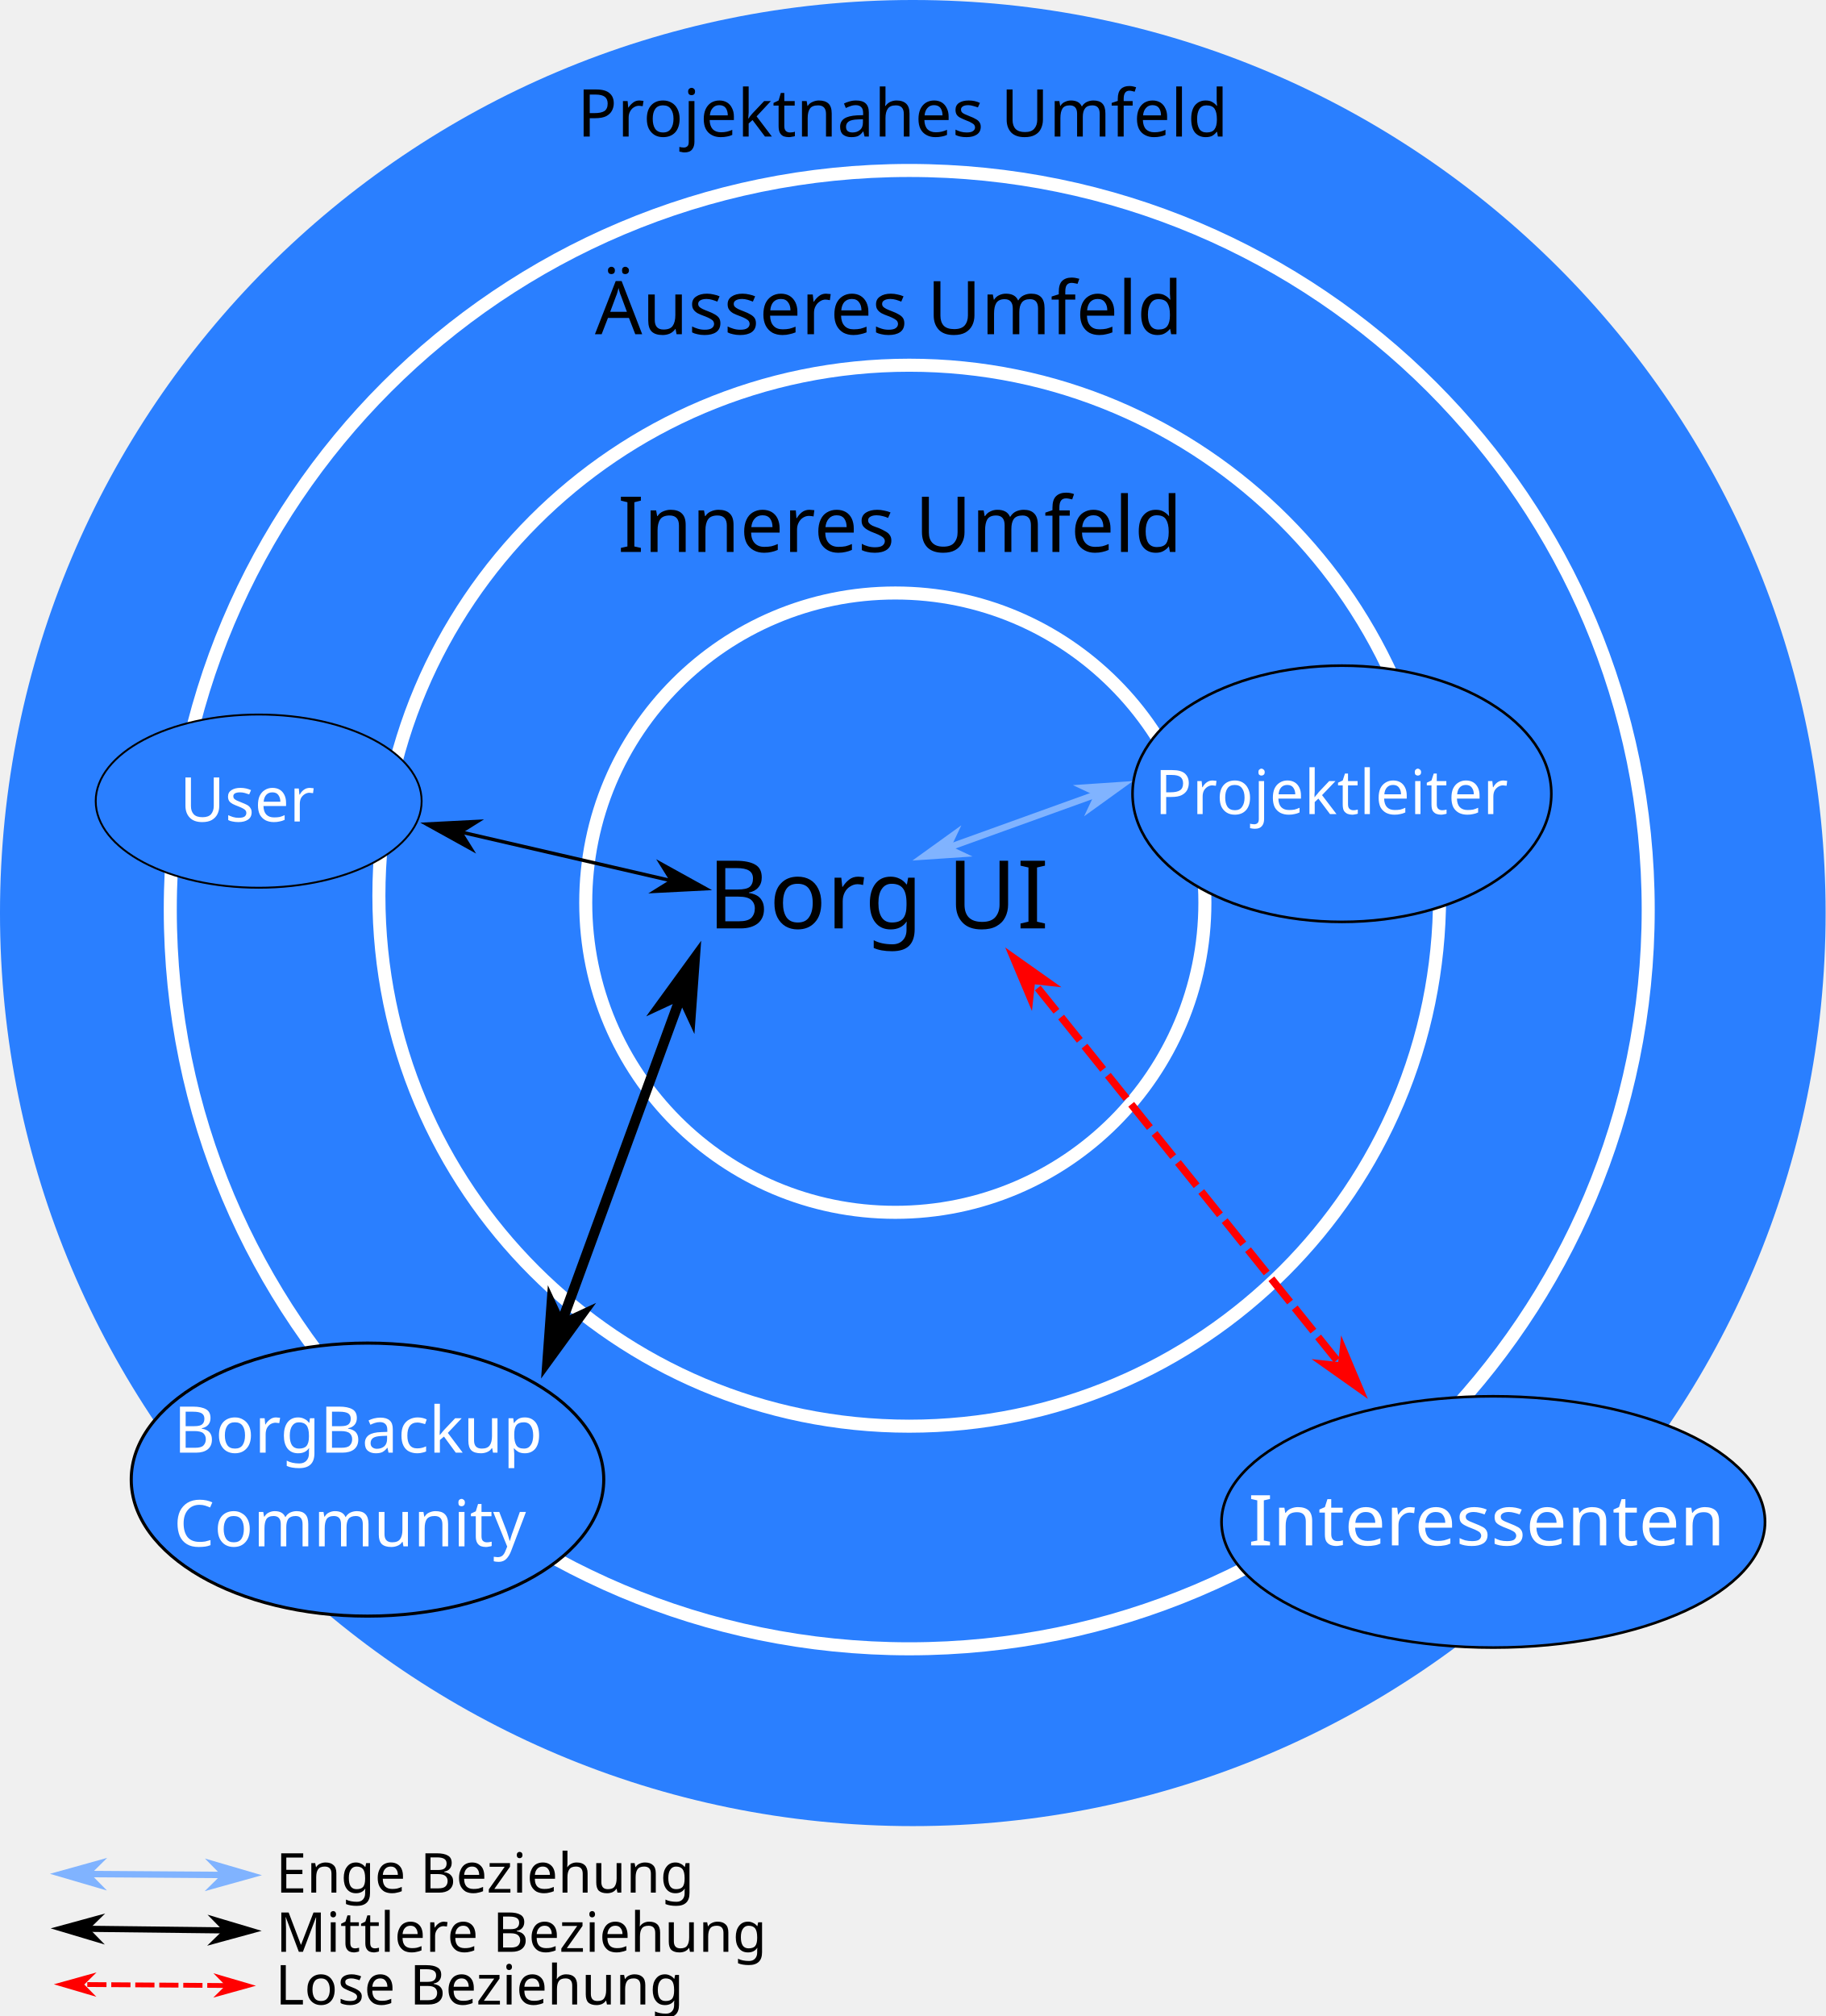
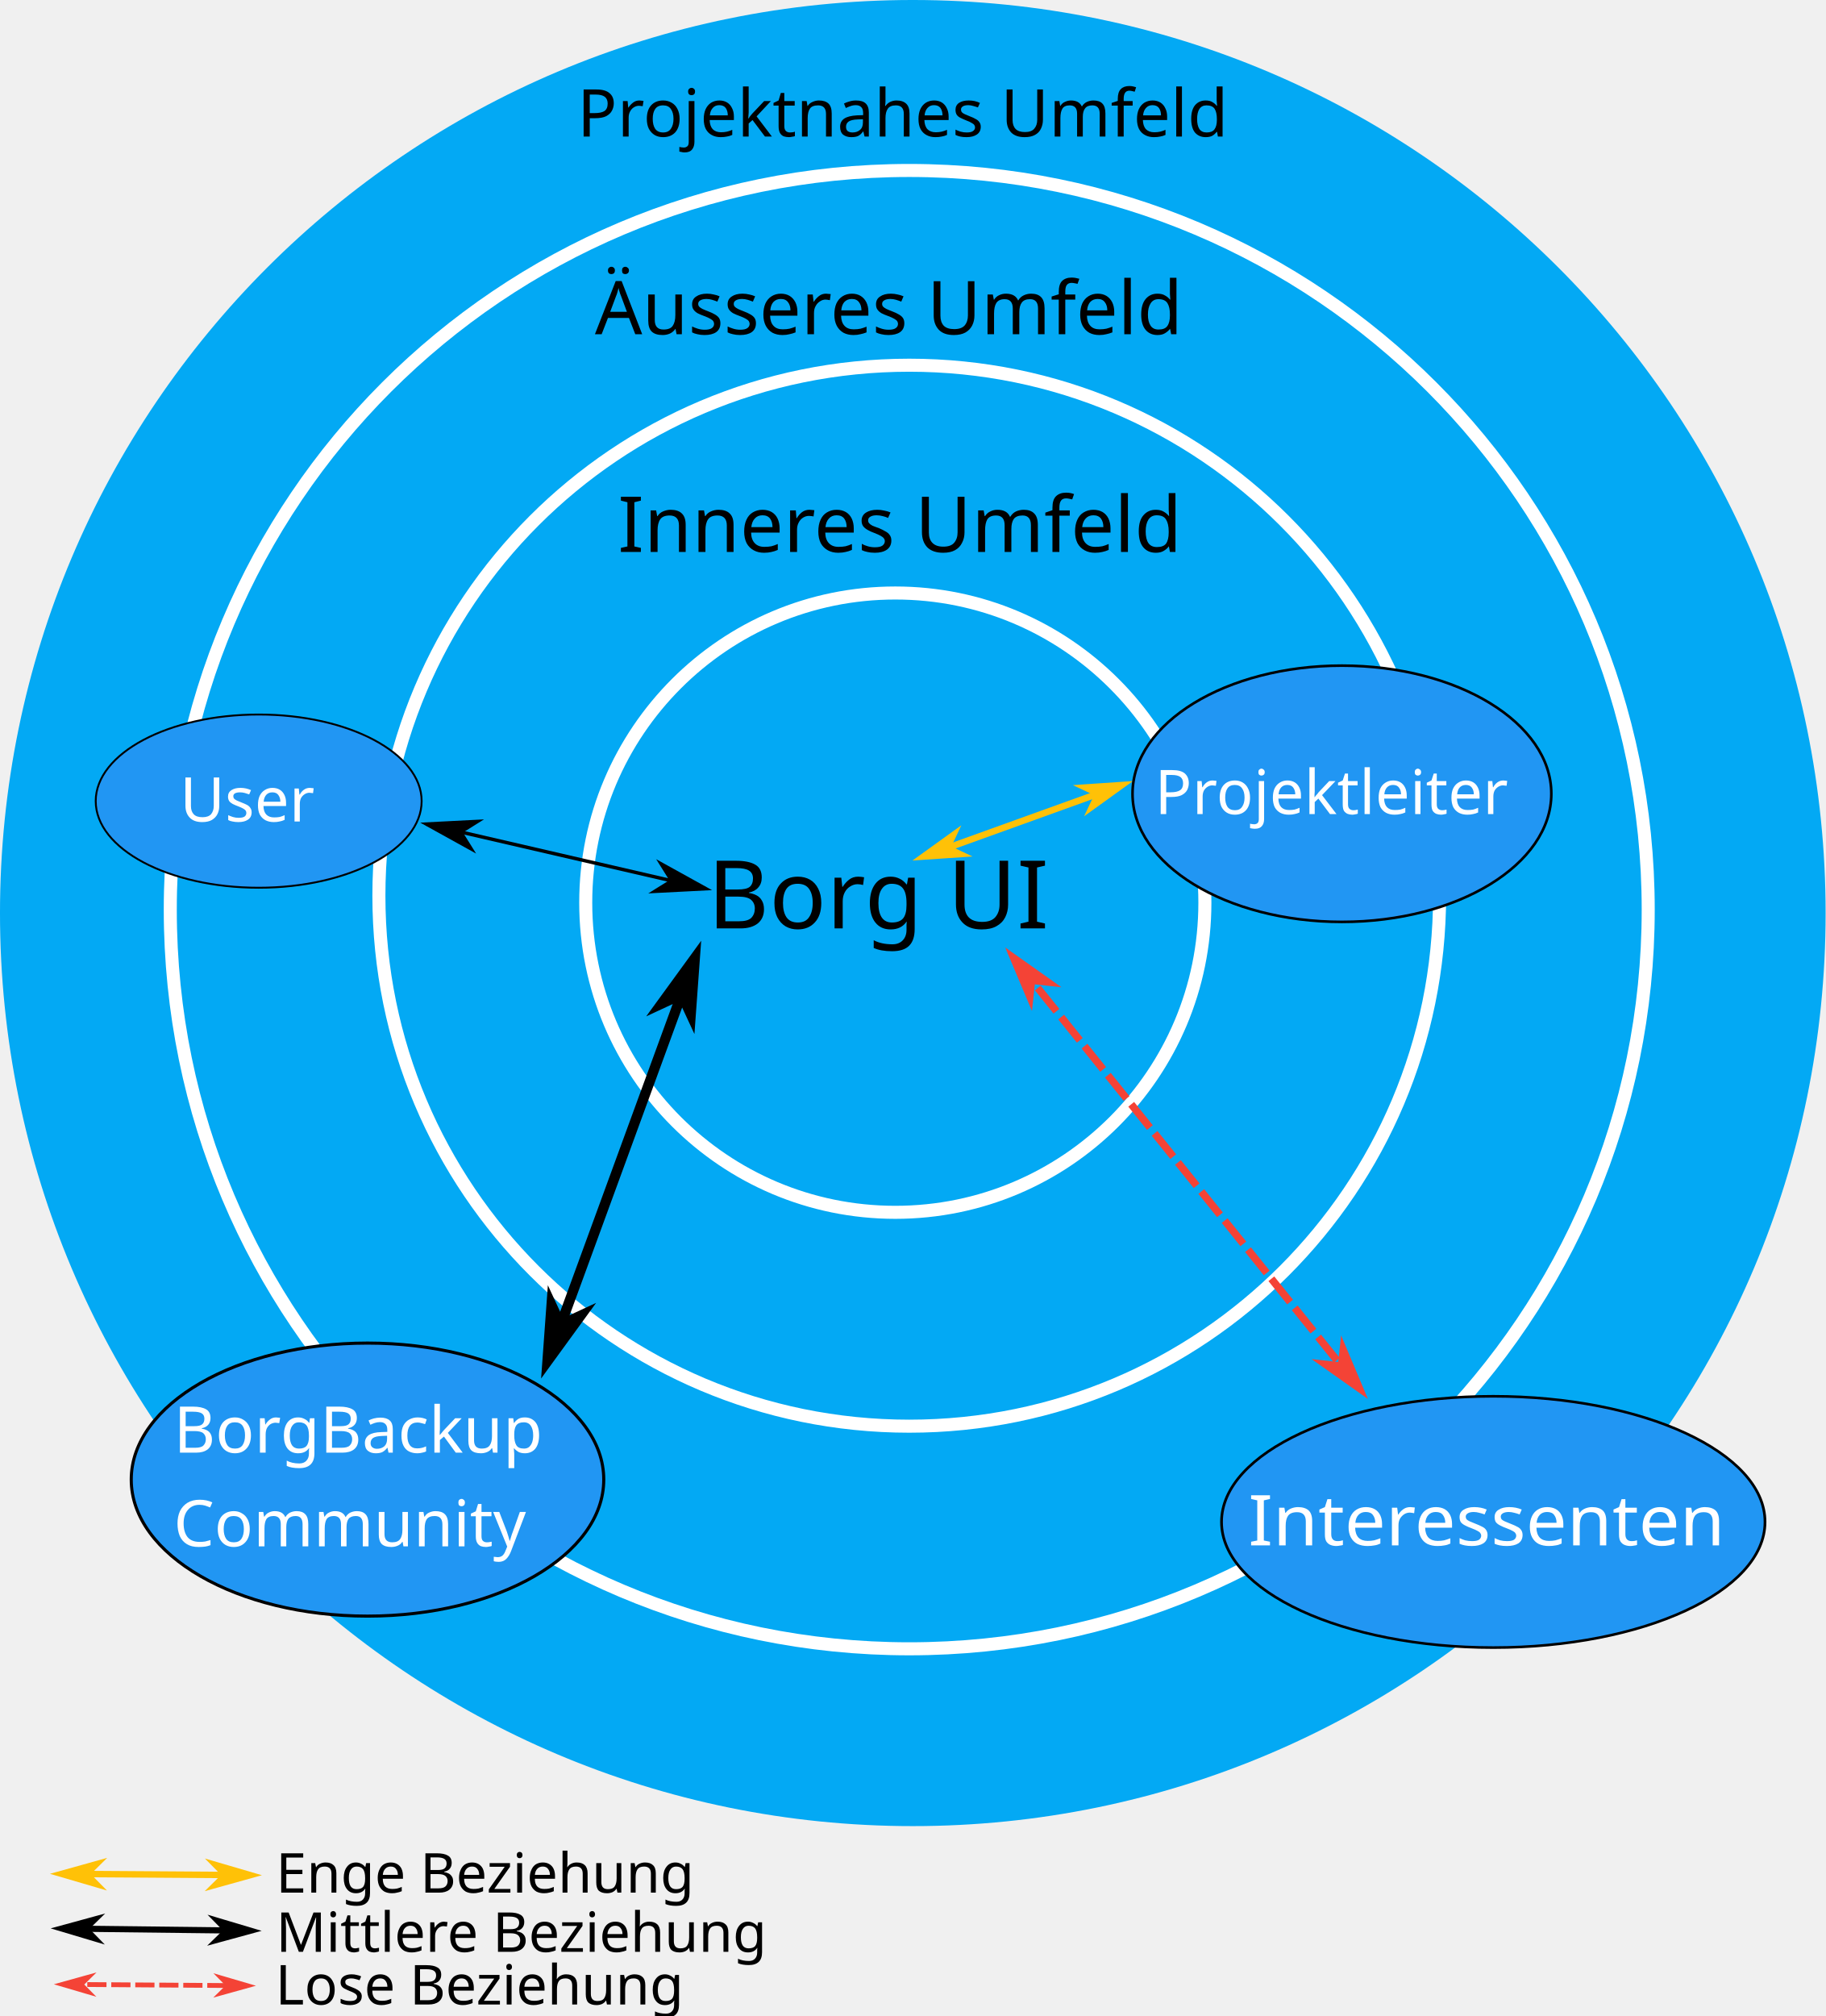
<svg xmlns="http://www.w3.org/2000/svg" width="140.049mm" height="154.613mm" viewBox="0 0 140.049 154.613" version="1.1" id="svg8">
  <defs id="defs2">
    <marker orient="auto" refY="0.0" refX="0.0" id="marker2869" style="overflow:visible;">
      <path id="path2867" d="M 0.0,0.0 L 5.0,-5.0 L -12.5,0.0 L 5.0,5.0 L 0.0,0.0 z " style="fill-rule:evenodd;stroke:#000000;stroke-width:1pt;stroke-opacity:1;fill:#000000;fill-opacity:1" transform="scale(0.8) rotate(180) translate(12.5,0)" />
    </marker>
    <marker orient="auto" refY="0.0" refX="0.0" id="Arrow2Lstart" style="overflow:visible">
      <path id="path2237" style="fill-rule:evenodd;stroke-width:0.625;stroke-linejoin:round;stroke:#000000;stroke-opacity:1;fill:#000000;fill-opacity:1" d="M 8.719,4.034 L -2.207,0.016 L 8.719,-4.002 C 6.973,-1.63 6.983,1.616 8.719,4.034 z " transform="scale(1.1) translate(1,0)" />
    </marker>
    <marker orient="auto" refY="0.0" refX="0.0" id="Arrow1Lend" style="overflow:visible;">
      <path id="path2222" d="M 0.0,0.0 L 5.0,-5.0 L -12.5,0.0 L 5.0,5.0 L 0.0,0.0 z " style="fill-rule:evenodd;stroke:#000000;stroke-width:1pt;stroke-opacity:1;fill:#000000;fill-opacity:1" transform="scale(0.8) rotate(180) translate(12.5,0)" />
    </marker>
    <marker style="overflow:visible" id="marker2165" refX="0" refY="0" orient="auto">
      <path transform="matrix(-0.4,0,0,-0.4,-4,0)" style="fill:#000000;fill-opacity:1;fill-rule:evenodd;stroke:#000000;stroke-width:1pt;stroke-opacity:1" d="M 0,0 5,-5 -12.5,0 5,5 Z" id="path2163" />
    </marker>
    <marker style="overflow:visible" id="marker1059" refX="0" refY="0" orient="auto">
      <path transform="matrix(-0.4,0,0,-0.4,-4,0)" style="fill:#000000;fill-opacity:1;fill-rule:evenodd;stroke:#000000;stroke-width:1pt;stroke-opacity:1" d="M 0,0 5,-5 -12.5,0 5,5 Z" id="path1057" />
    </marker>
    <marker orient="auto" refY="0" refX="0" id="marker5833" style="overflow:visible">
-       <path id="path5831" d="M 0,0 5,-5 -12.5,0 5,5 Z" style="fill:#ff0000;fill-opacity:1;fill-rule:evenodd;stroke:#ff0000;stroke-width:1pt;stroke-opacity:1" transform="matrix(-0.4,0,0,-0.4,-4,0)" />
+       <path id="path5831" d="M 0,0 5,-5 -12.5,0 5,5 Z" style="fill:#f44336;fill-opacity:1;fill-rule:evenodd;stroke:#f44336;stroke-width:1pt;stroke-opacity:1" transform="matrix(-0.4,0,0,-0.4,-4,0)" />
    </marker>
    <marker orient="auto" refY="0" refX="0" id="marker5751" style="overflow:visible">
-       <path id="path5749" d="M 0,0 5,-5 -12.5,0 5,5 Z" style="fill:#ff0000;fill-opacity:1;fill-rule:evenodd;stroke:#ff0000;stroke-width:1pt;stroke-opacity:1" transform="matrix(0.4,0,0,0.4,4,0)" />
+       <path id="path5749" d="M 0,0 5,-5 -12.5,0 5,5 Z" style="fill:#f44336;fill-opacity:1;fill-rule:evenodd;stroke:#f44336;stroke-width:1pt;stroke-opacity:1" transform="matrix(0.4,0,0,0.4,4,0)" />
    </marker>
    <marker orient="auto" refY="0" refX="0" id="marker5541" style="overflow:visible">
      <path id="path5539" d="M 0,0 5,-5 -12.5,0 5,5 Z" style="fill:#000000;fill-opacity:1;fill-rule:evenodd;stroke:#000000;stroke-width:1pt;stroke-opacity:1" transform="matrix(-0.4,0,0,-0.4,-4,0)" />
    </marker>
    <marker orient="auto" refY="0" refX="0" id="marker5495" style="overflow:visible">
      <path id="path5493" d="M 0,0 5,-5 -12.5,0 5,5 Z" style="fill:#000000;fill-opacity:1;fill-rule:evenodd;stroke:#000000;stroke-width:1pt;stroke-opacity:1" transform="matrix(0.4,0,0,0.4,4,0)" />
    </marker>
    <marker orient="auto" refY="0" refX="0" id="Arrow1Mend" style="overflow:visible">
-       <path id="path5118" d="M 0,0 5,-5 -12.5,0 5,5 Z" style="fill:#80b3ff;fill-opacity:1;fill-rule:evenodd;stroke:#80b3ff;stroke-width:1pt;stroke-opacity:1" transform="matrix(-0.4,0,0,-0.4,-4,0)" />
+       <path id="path5118" d="M 0,0 5,-5 -12.5,0 5,5 Z" style="fill:#ffc107;fill-opacity:1;fill-rule:evenodd;stroke:#ffc107;stroke-width:1pt;stroke-opacity:1" transform="matrix(-0.4,0,0,-0.4,-4,0)" />
    </marker>
    <marker orient="auto" refY="0" refX="0" id="Arrow1Mstart" style="overflow:visible">
-       <path id="path5115" d="M 0,0 5,-5 -12.5,0 5,5 Z" style="fill:#80b3ff;fill-opacity:1;fill-rule:evenodd;stroke:#80b3ff;stroke-width:1pt;stroke-opacity:1" transform="matrix(0.4,0,0,0.4,4,0)" />
+       <path id="path5115" d="M 0,0 5,-5 -12.5,0 5,5 Z" style="fill:#ffc107;fill-opacity:1;fill-rule:evenodd;stroke:#ffc107;stroke-width:1pt;stroke-opacity:1" transform="matrix(0.4,0,0,0.4,4,0)" />
    </marker>
    <marker orient="auto" refY="0" refX="0" id="Arrow1Sstart" style="overflow:visible">
      <path id="path5121" d="M 0,0 5,-5 -12.5,0 5,5 Z" style="fill:#000000;fill-opacity:1;fill-rule:evenodd;stroke:#000000;stroke-width:1pt;stroke-opacity:1" transform="matrix(0.2,0,0,0.2,1.2,0)" />
    </marker>
    <marker orient="auto" refY="0" refX="0" id="Arrow1Lstart" style="overflow:visible">
      <path id="path5109" d="M 0,0 5,-5 -12.5,0 5,5 Z" style="fill:#000000;fill-opacity:1;fill-rule:evenodd;stroke:#000000;stroke-width:1pt;stroke-opacity:1" transform="matrix(0.8,0,0,0.8,10,0)" />
    </marker>
    <marker orient="auto" refY="0" refX="0" id="marker5751-3" style="overflow:visible">
-       <path id="path5749-6" d="M 0,0 5,-5 -12.5,0 5,5 Z" style="fill:#ff0000;fill-opacity:1;fill-rule:evenodd;stroke:#ff0000;stroke-width:1pt;stroke-opacity:1" transform="matrix(0.4,0,0,0.4,4,0)" />
+       <path id="path5749-6" d="M 0,0 5,-5 -12.5,0 5,5 Z" style="fill:#f44336;fill-opacity:1;fill-rule:evenodd;stroke:#f44336;stroke-width:1pt;stroke-opacity:1" transform="matrix(0.4,0,0,0.4,4,0)" />
    </marker>
    <marker orient="auto" refY="0" refX="0" id="marker5833-7" style="overflow:visible">
-       <path id="path5831-5" d="M 0,0 5,-5 -12.5,0 5,5 Z" style="fill:#ff0000;fill-opacity:1;fill-rule:evenodd;stroke:#ff0000;stroke-width:1pt;stroke-opacity:1" transform="matrix(-0.4,0,0,-0.4,-4,0)" />
+       <path id="path5831-5" d="M 0,0 5,-5 -12.5,0 5,5 Z" style="fill:#f44336;fill-opacity:1;fill-rule:evenodd;stroke:#f44336;stroke-width:1pt;stroke-opacity:1" transform="matrix(-0.4,0,0,-0.4,-4,0)" />
    </marker>
    <marker orient="auto" refY="0" refX="0" id="marker5495-5" style="overflow:visible">
      <path id="path5493-6" d="M 0,0 5,-5 -12.5,0 5,5 Z" style="fill:#000000;fill-opacity:1;fill-rule:evenodd;stroke:#000000;stroke-width:1pt;stroke-opacity:1" transform="matrix(0.4,0,0,0.4,4,0)" />
    </marker>
    <marker orient="auto" refY="0" refX="0" id="marker5541-2" style="overflow:visible">
      <path id="path5539-9" d="M 0,0 5,-5 -12.5,0 5,5 Z" style="fill:#000000;fill-opacity:1;fill-rule:evenodd;stroke:#000000;stroke-width:1pt;stroke-opacity:1" transform="matrix(-0.4,0,0,-0.4,-4,0)" />
    </marker>
    <marker orient="auto" refY="0" refX="0" id="Arrow1Mstart-2" style="overflow:visible">
-       <path id="path5115-7" d="M 0,0 5,-5 -12.5,0 5,5 Z" style="fill:#80b3ff;fill-opacity:1;fill-rule:evenodd;stroke:#80b3ff;stroke-width:1pt;stroke-opacity:1" transform="matrix(0.4,0,0,0.4,4,0)" />
+       <path id="path5115-7" d="M 0,0 5,-5 -12.5,0 5,5 Z" style="fill:#ffc107;fill-opacity:1;fill-rule:evenodd;stroke:#ffc107;stroke-width:1pt;stroke-opacity:1" transform="matrix(0.4,0,0,0.4,4,0)" />
    </marker>
    <marker orient="auto" refY="0" refX="0" id="Arrow1Mend-0" style="overflow:visible">
-       <path id="path5118-9" d="M 0,0 5,-5 -12.5,0 5,5 Z" style="fill:#80b3ff;fill-opacity:1;fill-rule:evenodd;stroke:#80b3ff;stroke-width:1pt;stroke-opacity:1" transform="matrix(-0.4,0,0,-0.4,-4,0)" />
+       <path id="path5118-9" d="M 0,0 5,-5 -12.5,0 5,5 Z" style="fill:#ffc107;fill-opacity:1;fill-rule:evenodd;stroke:#ffc107;stroke-width:1pt;stroke-opacity:1" transform="matrix(-0.4,0,0,-0.4,-4,0)" />
    </marker>
  </defs>
  <g id="layer2" style="display:inline" transform="translate(-33.14143,96.33883)">
-     <circle style="opacity:1;fill:#2a7fff;fill-opacity:1;stroke:none;stroke-width:0.288;stroke-miterlimit:4;stroke-dasharray:none;stroke-opacity:1" id="path4803" cx="103.166" cy="-26.314" r="70.025" />
-     <circle style="opacity:1;fill:#2a7fff;fill-opacity:1;stroke:#ffffff;stroke-width:1;stroke-miterlimit:4;stroke-dasharray:none;stroke-opacity:1" id="path4803-3" cx="102.893" cy="-26.576" r="56.689" />
-     <circle style="opacity:1;fill:#2a7fff;fill-opacity:1;stroke:#ffffff;stroke-width:1;stroke-miterlimit:4;stroke-dasharray:none;stroke-opacity:1" id="path4803-3-6" cx="102.893" cy="-27.645" r="40.685" />
-     <circle style="opacity:1;fill:#2a7fff;fill-opacity:1;stroke:#ffffff;stroke-width:1;stroke-miterlimit:4;stroke-dasharray:none;stroke-opacity:1" id="path4803-3-6-7" cx="101.824" cy="-27.111" r="23.749" />
+     <circle style="opacity:1;fill:#03a9f4;fill-opacity:1;stroke:none;stroke-width:0.288;stroke-miterlimit:4;stroke-dasharray:none;stroke-opacity:1" id="path4803" cx="103.166" cy="-26.314" r="70.025" />
+     <circle style="opacity:1;fill:#03a9f4;fill-opacity:1;stroke:#ffffff;stroke-width:1;stroke-miterlimit:4;stroke-dasharray:none;stroke-opacity:1" id="path4803-3" cx="102.893" cy="-26.576" r="56.689" />
+     <circle style="opacity:1;fill:#03a9f4;fill-opacity:1;stroke:#ffffff;stroke-width:1;stroke-miterlimit:4;stroke-dasharray:none;stroke-opacity:1" id="path4803-3-6" cx="102.893" cy="-27.645" r="40.685" />
+     <circle style="opacity:1;fill:#03a9f4;fill-opacity:1;stroke:#ffffff;stroke-width:1;stroke-miterlimit:4;stroke-dasharray:none;stroke-opacity:1" id="path4803-3-6-7" cx="101.824" cy="-27.111" r="23.749" />
  </g>
  <g id="layer1" transform="translate(-33.14143,96.33883)">
    <flowRoot xml:space="preserve" id="flowRoot4877" style="font-style:normal;font-weight:normal;font-size:40px;line-height:1.25;font-family:sans-serif;letter-spacing:0px;word-spacing:0px;fill:#000000;fill-opacity:1;stroke:none" transform="scale(0.2645833)">
      <flowRegion id="flowRegion4879">
        <rect id="rect4881" width="245.467" height="69.701" x="350.523" y="207.321" />
      </flowRegion>
      <flowPara id="flowPara4883" />
    </flowRoot>
    <flowRoot xml:space="preserve" id="flowRoot4921" style="font-style:normal;font-weight:normal;font-size:40px;line-height:1.25;font-family:sans-serif;letter-spacing:0px;word-spacing:0px;fill:#000000;fill-opacity:1;stroke:none" transform="scale(0.2645833)">
      <flowRegion id="flowRegion4923">
        <rect id="rect4925" width="169.706" height="49.497" x="328.3" y="173.986" />
      </flowRegion>
      <flowPara id="flowPara4927" />
    </flowRoot>
    <flowRoot xml:space="preserve" id="flowRoot4941" style="font-style:normal;font-weight:normal;font-size:40px;line-height:1.25;font-family:sans-serif;letter-spacing:0px;word-spacing:0px;fill:#000000;fill-opacity:1;stroke:none" transform="scale(0.2645833)">
      <flowRegion id="flowRegion4943">
        <rect id="rect4945" width="227.284" height="48.487" x="286.378" y="299.245" />
      </flowRegion>
      <flowPara id="flowPara4947" />
    </flowRoot>
    <flowRoot xml:space="preserve" id="flowRoot4961" style="font-style:normal;font-weight:normal;font-size:40px;line-height:1.25;font-family:sans-serif;letter-spacing:0px;word-spacing:0px;fill:#000000;fill-opacity:1;stroke:none" transform="scale(0.2645833)">
      <flowRegion id="flowRegion4963">
        <rect id="rect4965" width="160.614" height="66.67" x="309.612" y="393.695" />
      </flowRegion>
      <flowPara id="flowPara4967" />
    </flowRoot>
    <text xml:space="preserve" style="font-style:normal;font-weight:normal;font-size:5.06px;line-height:1.25;font-family:sans-serif;letter-spacing:0px;word-spacing:0px;fill:#000000;fill-opacity:1;stroke:none;stroke-width:0.126" x="77.43" y="-85.864" id="text4931">
      <tspan x="77.43" y="-85.864" style="stroke-width:0.126" id="tspan4933">Projektnahes Umfeld</tspan>
    </text>
    <text xml:space="preserve" style="font-style:normal;font-weight:normal;font-size:5.692px;line-height:1.25;font-family:sans-serif;letter-spacing:0px;word-spacing:0px;fill:#000000;fill-opacity:1;stroke:none;stroke-width:0.142" x="78.783" y="-70.708" id="text4939">
      <tspan id="tspan4937" x="78.783" y="-70.708" style="stroke-width:0.142">Äusseres Umfeld</tspan>
    </text>
    <text xml:space="preserve" style="font-style:normal;font-weight:normal;font-size:5.944px;line-height:1.25;font-family:sans-serif;letter-spacing:0px;word-spacing:0px;fill:#000000;fill-opacity:1;stroke:none;stroke-width:0.149" x="80.538" y="-54.009" id="text4951">
      <tspan x="80.538" y="-54.009" style="stroke-width:0.149" id="tspan4955">Inneres Umfeld</tspan>
    </text>
    <flowRoot xml:space="preserve" id="flowRoot4999" style="font-style:normal;font-weight:normal;font-size:40px;line-height:1.25;font-family:sans-serif;letter-spacing:0px;word-spacing:0px;fill:#000000;fill-opacity:1;stroke:none" transform="scale(0.2645833)">
      <flowRegion id="flowRegion5001">
        <rect id="rect5003" width="154.286" height="73.571" x="304.286" y="388.234" />
      </flowRegion>
      <flowPara id="flowPara5005" />
    </flowRoot>
    <text xml:space="preserve" style="font-style:normal;font-weight:normal;font-size:7.264px;line-height:1.25;font-family:sans-serif;letter-spacing:0px;word-spacing:0px;fill:#000000;fill-opacity:1;stroke:none;stroke-width:0.182" x="87.423" y="-25.139" id="text5009">
      <tspan id="tspan5007" x="87.423" y="-25.139" style="stroke-width:0.182">Borg UI</tspan>
    </text>
  </g>
  <g id="layer3" transform="translate(-33.14143,96.33883)">
-     <path style="fill:#80b3ff;stroke:#80b3ff;stroke-width:0.5;stroke-linecap:butt;stroke-linejoin:miter;stroke-miterlimit:4;stroke-dasharray:none;stroke-opacity:1;marker-start:url(#Arrow1Mstart);marker-end:url(#Arrow1Mend)" d="m 104.065,-30.675 c 15.065,-5.428 15.065,-5.428 15.065,-5.428" id="path5071-5" />
+     <path style="fill:#ffc107;fill-opacity:1;stroke:#ffc107;stroke-width:0.5;stroke-linecap:butt;stroke-linejoin:miter;stroke-miterlimit:4;stroke-dasharray:none;stroke-opacity:1;marker-start:url(#Arrow1Mstart);marker-end:url(#Arrow1Mend)" d="m 104.065,-30.675 c 15.065,-5.428 15.065,-5.428 15.065,-5.428" id="path5071-5" />
    <path style="fill:#ff0000;stroke:#000000;stroke-width:0.776;stroke-linecap:butt;stroke-linejoin:miter;stroke-miterlimit:4;stroke-dasharray:none;stroke-opacity:1;marker-start:url(#marker5495);marker-end:url(#marker5541)" d="M 75.177,7.947 C 86.407,-22.754 86.407,-22.754 86.407,-22.754" id="path5071-3" />
-     <path style="fill:#ff0000;stroke:#ff0000;stroke-width:0.572;stroke-linecap:butt;stroke-linejoin:miter;stroke-miterlimit:4;stroke-dasharray:2.289, 0.572;stroke-dashoffset:0;stroke-opacity:1;marker-start:url(#marker5751);marker-end:url(#marker5833)" d="m 110.96,-22.798 c 26.411,32.868 26.411,32.868 26.411,32.868" id="path5071-5-5" />
-     <path style="fill:#ff0000;fill-opacity:0.976;stroke:#ff0000;stroke-width:0.368;stroke-linecap:butt;stroke-linejoin:miter;stroke-miterlimit:4;stroke-dasharray:1.473, 0.368;stroke-dashoffset:0;stroke-opacity:1;marker-start:url(#marker5751-3);marker-end:url(#marker5833-7)" d="m 37.996,55.848 c 14.057,0.1 14.057,0.1 14.057,0.1" id="path5071-5-5-3" />
+     <path style="fill:#f44336;fill-opacity:1;stroke:#f44336;stroke-width:0.572;stroke-linecap:butt;stroke-linejoin:miter;stroke-miterlimit:4;stroke-dasharray:2.289, 0.572;stroke-dashoffset:0;stroke-opacity:1;marker-start:url(#marker5751);marker-end:url(#marker5833)" d="m 110.96,-22.798 c 26.411,32.868 26.411,32.868 26.411,32.868" id="path5071-5-5" />
+     <path style="fill:#f44336;fill-opacity:1;stroke:#f44336;stroke-width:0.368;stroke-linecap:butt;stroke-linejoin:miter;stroke-miterlimit:4;stroke-dasharray:1.473, 0.368;stroke-dashoffset:0;stroke-opacity:1;marker-start:url(#marker5751-3);marker-end:url(#marker5833-7)" d="m 37.996,55.848 c 14.057,0.1 14.057,0.1 14.057,0.1" id="path5071-5-5-3" />
    <path style="fill:#ff0000;stroke:#000000;stroke-width:0.469;stroke-linecap:butt;stroke-linejoin:miter;stroke-miterlimit:4;stroke-dasharray:none;stroke-opacity:1;marker-start:url(#marker5495-5);marker-end:url(#marker5541-2)" d="M 52.29,51.732 C 37.952,51.565 37.952,51.565 37.952,51.565" id="path5071-3-1" />
-     <path style="fill:#80b3ff;stroke:#80b3ff;stroke-width:0.493;stroke-linecap:butt;stroke-linejoin:miter;stroke-miterlimit:4;stroke-dasharray:none;stroke-opacity:1;marker-start:url(#Arrow1Mstart-2);marker-end:url(#Arrow1Mend-0)" d="m 37.946,47.376 c 14.317,0.095 14.317,0.095 14.317,0.095" id="path5071-5-3" />
+     <path style="fill:#ffc107;fill-opacity:1;stroke:#ffc107;stroke-width:0.493;stroke-linecap:butt;stroke-linejoin:miter;stroke-miterlimit:4;stroke-dasharray:none;stroke-opacity:1;marker-start:url(#Arrow1Mstart-2);marker-end:url(#Arrow1Mend-0)" d="m 37.946,47.376 c 14.317,0.095 14.317,0.095 14.317,0.095" id="path5071-5-3" />
    <text xml:space="preserve" style="font-style:normal;font-weight:normal;font-size:10.583px;line-height:1.25;font-family:sans-serif;letter-spacing:0px;word-spacing:0px;fill:#000000;fill-opacity:1;stroke:none;stroke-width:0.265" x="54.308" y="48.813" id="text181">
      <tspan id="tspan179" x="54.308" y="48.813" style="font-size:4.233px;line-height:1.25;stroke-width:0.265">Enge Beziehung</tspan>
    </text>
    <text xml:space="preserve" style="font-style:normal;font-weight:normal;font-size:10.583px;line-height:1.25;font-family:sans-serif;letter-spacing:0px;word-spacing:0px;fill:#000000;fill-opacity:1;stroke:none;stroke-width:0.265" x="54.318" y="53.351" id="text185">
      <tspan id="tspan183" x="54.318" y="53.351" style="font-size:4.233px;stroke-width:0.265">Mittlere Beziehung</tspan>
    </text>
    <text xml:space="preserve" style="font-style:normal;font-weight:normal;font-size:10.583px;line-height:1.25;font-family:sans-serif;letter-spacing:0px;word-spacing:0px;fill:#000000;fill-opacity:1;stroke:none;stroke-width:0.265" x="54.27" y="57.393" id="text189">
      <tspan id="tspan187" x="54.27" y="57.393" style="font-size:4.233px;stroke-width:0.265">Lose Beziehung</tspan>
    </text>
    <path style="fill:none;stroke:#000000;stroke-width:0.265px;stroke-linecap:butt;stroke-linejoin:miter;stroke-opacity:1;marker-start:url(#Arrow1Lstart);marker-end:url(#marker2869)" d="m 65.882,-33.132 21.382,4.944" id="path2853" />
  </g>
  <g id="layer4" transform="translate(-33.14143,96.33883)">
    <flowRoot xml:space="preserve" id="flowRoot5019" style="font-style:normal;font-weight:normal;font-size:40px;line-height:1.25;font-family:sans-serif;letter-spacing:0px;word-spacing:0px;fill:#000000;fill-opacity:1;stroke:none" transform="scale(0.2645833)">
      <flowRegion id="flowRegion5021">
        <rect id="rect5023" width="151.429" height="48.571" x="122.857" y="433.948" />
      </flowRegion>
      <flowPara id="flowPara5025" />
    </flowRoot>
    <flowRoot xml:space="preserve" id="flowRoot5031" style="font-style:normal;font-weight:normal;font-size:40px;line-height:1.25;font-family:sans-serif;letter-spacing:0px;word-spacing:0px;fill:#000000;fill-opacity:1;stroke:none" transform="scale(0.2645833)">
      <flowRegion id="flowRegion5033">
        <rect id="rect5035" width="159.286" height="46.429" x="558.571" y="378.234" />
      </flowRegion>
      <flowPara id="flowPara5037" />
    </flowRoot>
    <g id="g5059" transform="translate(-17.37252,-139.1658)">
-       <ellipse ry="9.827" rx="16.064" cy="103.703" cx="153.458" id="path5011" style="opacity:1;fill:#2a7fff;fill-opacity:1;stroke:#000000;stroke-width:0.2;stroke-miterlimit:4;stroke-dasharray:none;stroke-opacity:1" />
+       <ellipse ry="9.827" rx="16.064" cy="103.703" cx="153.458" id="path5011" style="opacity:1;fill:#2196f3;fill-opacity:1;stroke:#000000;stroke-width:0.2;stroke-miterlimit:4;stroke-dasharray:none;stroke-opacity:1" />
      <text id="text5041" y="105.262" x="139.103" style="font-style:normal;font-weight:normal;font-size:4.725px;line-height:1.25;font-family:sans-serif;letter-spacing:0px;word-spacing:0px;fill:#ffffff;fill-opacity:1;stroke:none;stroke-width:0.118" xml:space="preserve">
        <tspan style="fill:#ffffff;stroke-width:0.118" y="105.262" x="139.103" id="tspan5039">Projektleiter</tspan>
      </text>
    </g>
    <g id="g5054" transform="matrix(1.040612,0,0,0.9998535,-19.46817,-126.9169)">
-       <ellipse ry="9.638" rx="20.033" cy="147.321" cx="160.64" id="path5013" style="opacity:1;fill:#2a7fff;fill-opacity:1;stroke:#000000;stroke-width:0.2;stroke-miterlimit:4;stroke-dasharray:none;stroke-opacity:1" />
+       <ellipse ry="9.638" rx="20.033" cy="147.321" cx="160.64" id="path5013" style="opacity:1;fill:#2196f3;fill-opacity:1;stroke:#000000;stroke-width:0.2;stroke-miterlimit:4;stroke-dasharray:none;stroke-opacity:1" />
      <text id="text5045" y="149.121" x="142.572" style="font-style:normal;font-weight:normal;font-size:5.391px;line-height:1.25;font-family:sans-serif;letter-spacing:0px;word-spacing:0px;fill:#ffffff;fill-opacity:1;stroke:none;stroke-width:0.135" xml:space="preserve">
        <tspan style="fill:#ffffff;stroke-width:0.135" y="149.121" x="142.572" id="tspan5043">Interessenten</tspan>
      </text>
    </g>
    <g id="g5064" transform="translate(-15.20615,-144.8322)">
-       <ellipse ry="10.47" rx="18.124" cy="161.968" cx="76.54" id="path5017" style="opacity:1;fill:#2a7fff;fill-opacity:1;stroke:#000000;stroke-width:0.237;stroke-miterlimit:4;stroke-dasharray:none;stroke-opacity:1" />
+       <ellipse ry="10.47" rx="18.124" cy="161.968" cx="76.54" id="path5017" style="opacity:1;fill:#2196f3;fill-opacity:1;stroke:#000000;stroke-width:0.237;stroke-miterlimit:4;stroke-dasharray:none;stroke-opacity:1" />
      <text id="text5049" y="159.901" x="61.669" style="font-style:normal;font-weight:normal;font-size:5.752px;line-height:1.25;font-family:sans-serif;letter-spacing:0px;word-spacing:0px;fill:#ffffff;fill-opacity:1;stroke:none;stroke-width:0.144" xml:space="preserve">
        <tspan style="font-size:4.939px;fill:#ffffff;stroke-width:0.144" y="159.901" x="61.669" id="tspan5047">BorgBackup</tspan>
        <tspan style="font-size:4.939px;fill:#ffffff;stroke-width:0.144" y="167.09" x="61.669" id="tspan111">Community</tspan>
      </text>
    </g>
    <g id="g5059-3" transform="translate(-100.8511,-144.27)">
      <g id="g138" transform="translate(3.96875,8.88244)">
-         <ellipse style="opacity:1;fill:#2a7fff;fill-opacity:1;stroke:#000000;stroke-width:0.145;stroke-miterlimit:4;stroke-dasharray:none;stroke-opacity:1" id="path5011-6" cx="149.868" cy="100.49" rx="12.501" ry="6.642" />
+         <ellipse style="opacity:1;fill:#2196f3;fill-opacity:1;stroke:#000000;stroke-width:0.145;stroke-miterlimit:4;stroke-dasharray:none;stroke-opacity:1" id="path5011-6" cx="149.868" cy="100.49" rx="12.501" ry="6.642" />
        <text xml:space="preserve" style="font-style:normal;font-weight:normal;font-size:4.725px;line-height:1.25;font-family:sans-serif;letter-spacing:0px;word-spacing:0px;fill:#ffffff;fill-opacity:1;stroke:none;stroke-width:0.118" x="143.828" y="102.049" id="text5041-7">
          <tspan id="tspan5039-5" x="143.828" y="102.049" style="fill:#ffffff;stroke-width:0.118">User</tspan>
        </text>
      </g>
    </g>
  </g>
</svg>
